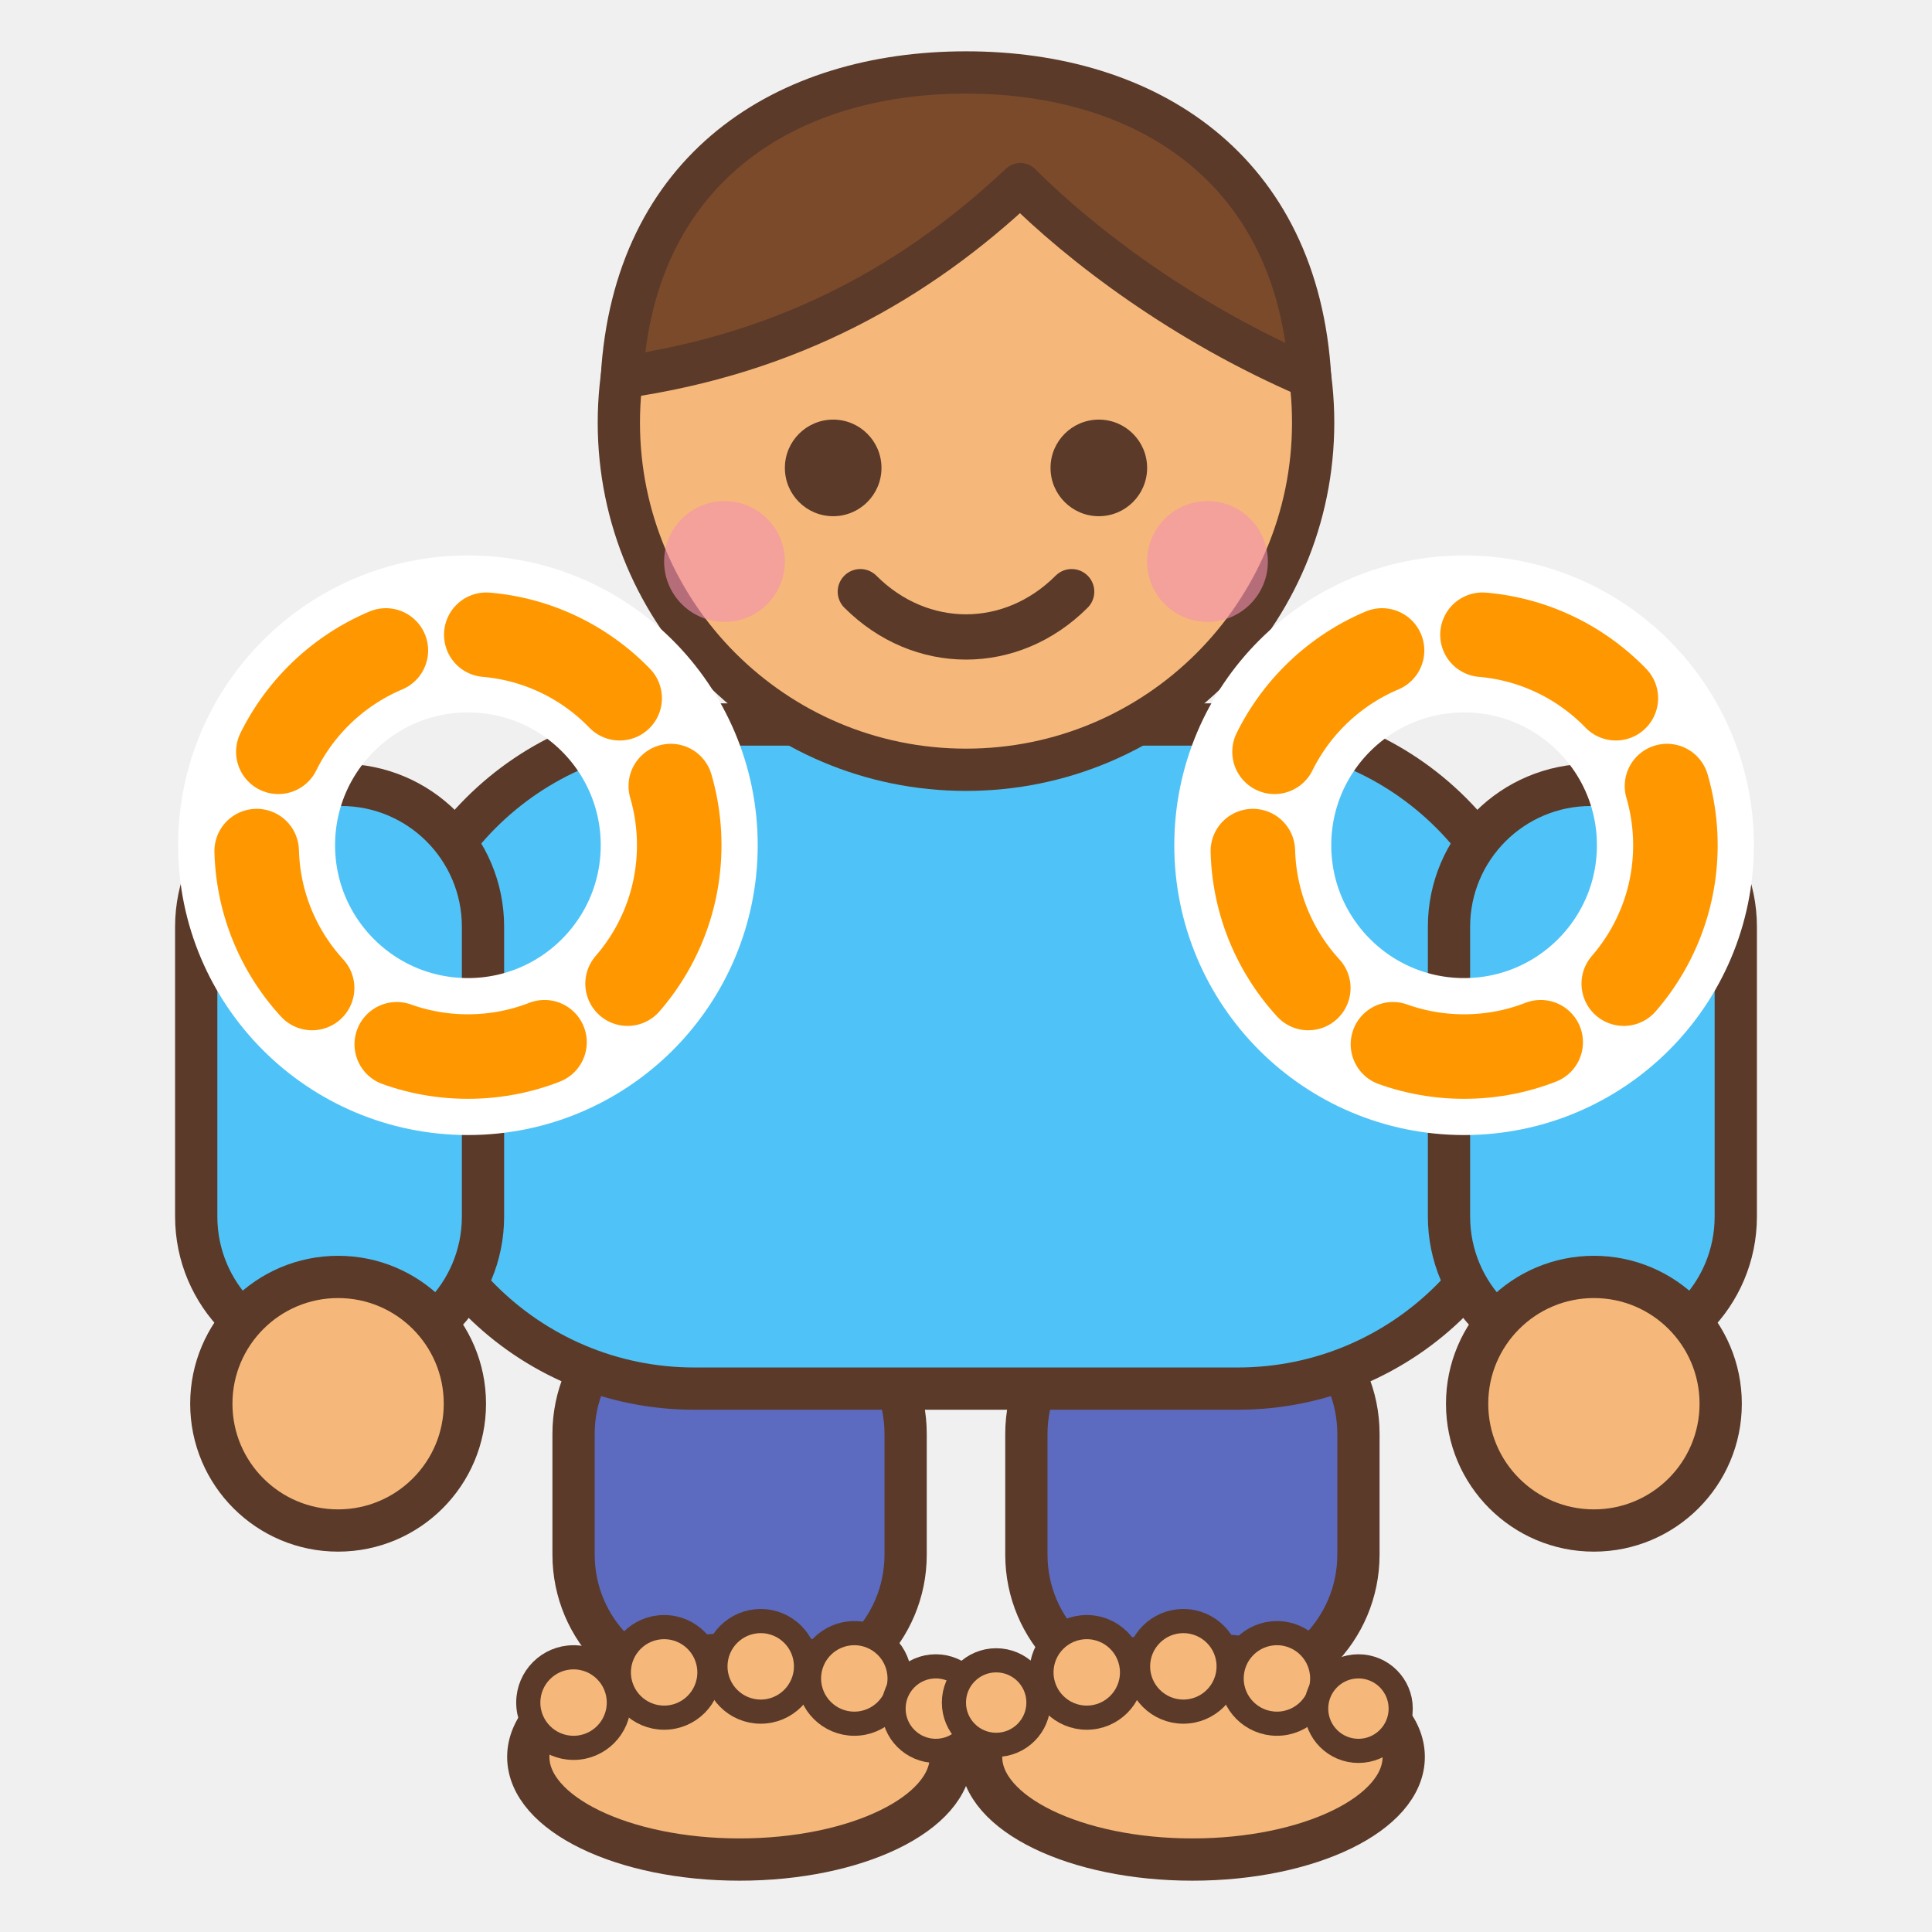
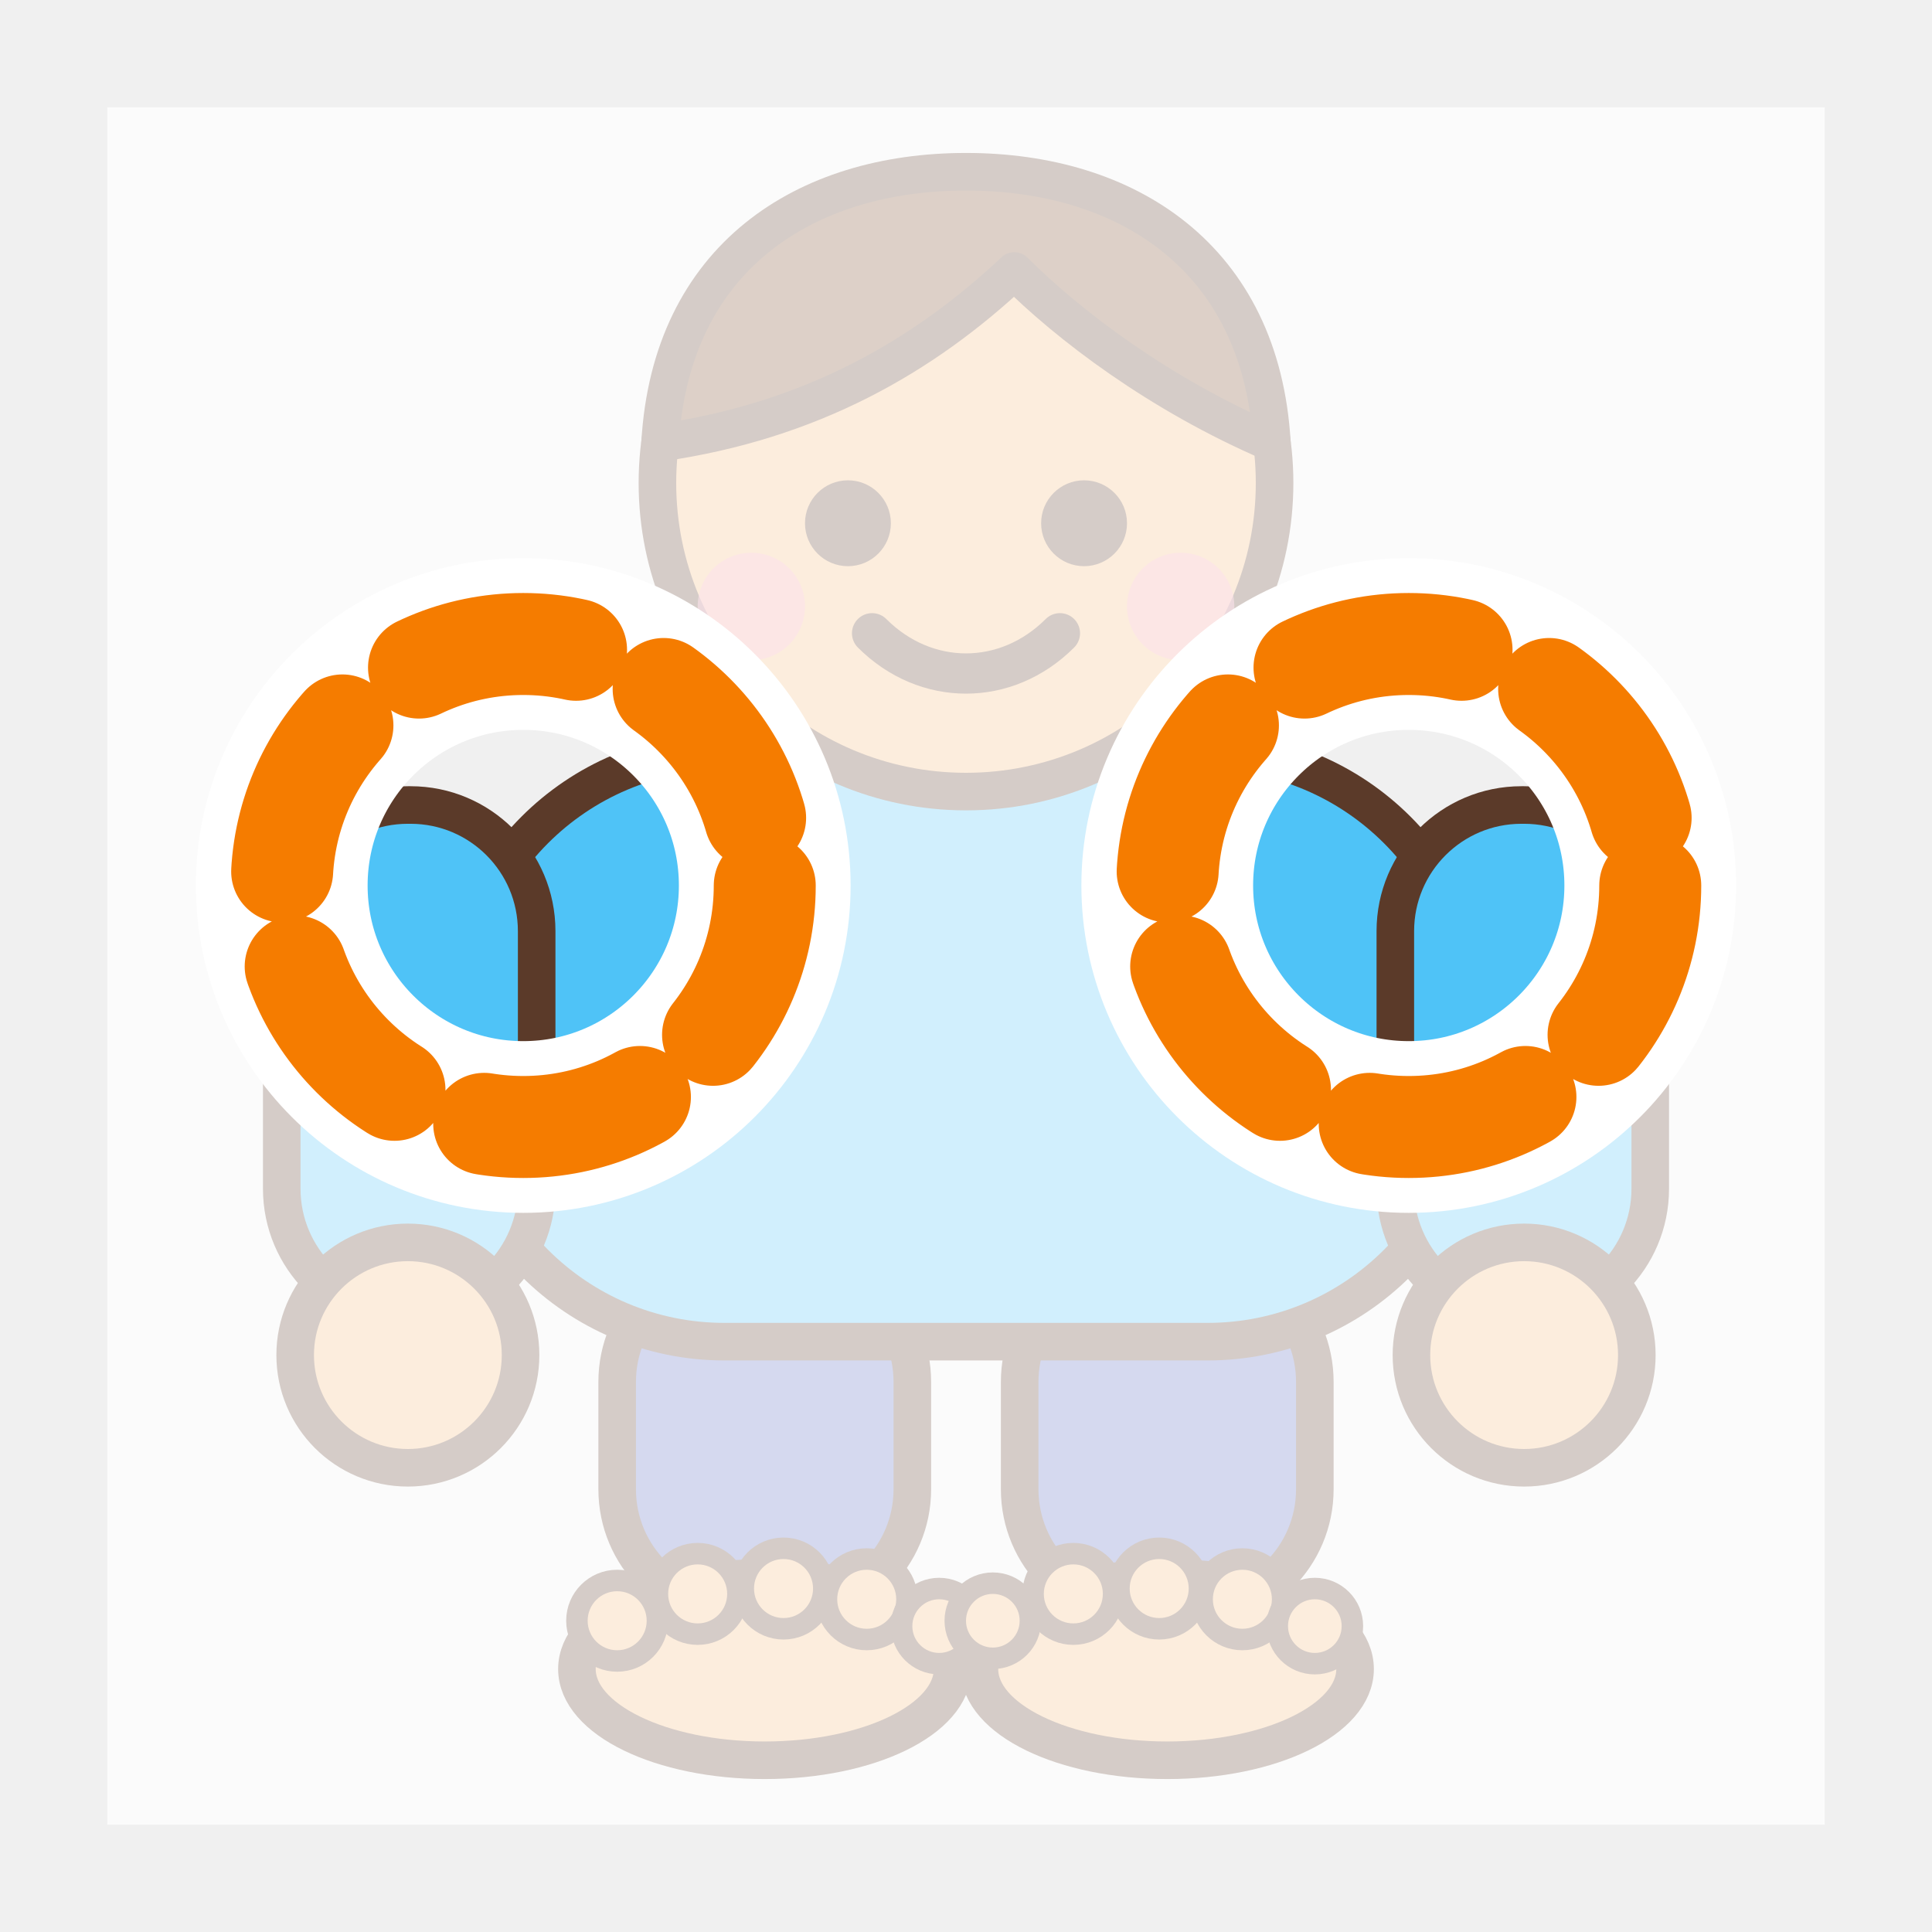
- <svg xmlns="http://www.w3.org/2000/svg" width="64" height="64" viewBox="0 0 64 64" fill="none">
+ <svg xmlns="http://www.w3.org/2000/svg" width="64" height="64" viewBox="-4 -4 72 72" fill="none">
  <rect x="19" y="43" width="11" height="13" rx="4.5" fill="#5C6BC0" stroke="#5B3A29" stroke-width="1.4" />
  <rect x="34" y="43" width="11" height="13" rx="4.5" fill="#5C6BC0" stroke="#5B3A29" stroke-width="1.4" />
  <ellipse cx="24.5" cy="58.2" rx="7" ry="3.4" fill="#F5B87A" stroke="#5B3A29" stroke-width="1.4" />
  <ellipse cx="39.5" cy="58.2" rx="7" ry="3.4" fill="#F5B87A" stroke="#5B3A29" stroke-width="1.4" />
  <g fill="#F5B87A" stroke="#5B3A29" stroke-width=".8">
    <circle cx="19" cy="56.4" r="1.5" />
    <circle cx="22" cy="55.4" r="1.5" />
    <circle cx="25.2" cy="55.2" r="1.5" />
    <circle cx="28.3" cy="55.6" r="1.5" />
    <circle cx="31" cy="56.6" r="1.4" />
    <circle cx="33" cy="56.4" r="1.4" />
    <circle cx="36" cy="55.4" r="1.5" />
    <circle cx="39.2" cy="55.2" r="1.5" />
    <circle cx="42.3" cy="55.6" r="1.5" />
    <circle cx="45" cy="56.6" r="1.4" />
  </g>
  <rect x="13" y="24" width="38" height="22" rx="10" fill="#4FC3F7" stroke="#5B3A29" stroke-width="1.4" />
  <rect x="6.5" y="26" width="9.5" height="19" rx="4.7" fill="#4FC3F7" stroke="#5B3A29" stroke-width="1.4" />
  <rect x="48" y="26" width="9.5" height="19" rx="4.7" fill="#4FC3F7" stroke="#5B3A29" stroke-width="1.4" />
  <circle cx="11.2" cy="46.5" r="4.2" fill="#F5B87A" stroke="#5B3A29" stroke-width="1.4" />
  <circle cx="52.8" cy="46.5" r="4.2" fill="#F5B87A" stroke="#5B3A29" stroke-width="1.4" />
  <circle cx="32" cy="14" r="11.5" fill="#F5B87A" stroke="#5B3A29" stroke-width="1.4" />
  <path d="M20.6 12.5C21 5.6 26 2.4 32 2.4s11 3.2 11.4 10.1c-4.2-1.8-7.6-4.4-9.6-6.4-3.4 3.2-7.6 5.6-13.2 6.4Z" fill="#7B4A2B" stroke="#5B3A29" stroke-width="1.4" stroke-linejoin="round" />
  <circle cx="27.6" cy="15.5" r="1.6" fill="#5B3A29" />
  <circle cx="36.4" cy="15.5" r="1.6" fill="#5B3A29" />
  <path d="M28.5 19.6c2 2 5 2 7 0" stroke="#5B3A29" stroke-width="1.5" stroke-linecap="round" />
  <circle cx="24" cy="18.6" r="2" fill="#F48FB1" opacity=".6" />
  <circle cx="40" cy="18.6" r="2" fill="#F48FB1" opacity=".6" />
-   <circle cx="15.5" cy="28" r="7" stroke="#FFFFFF" stroke-width="5.2" />
-   <circle cx="15.5" cy="28" r="7" stroke="#FF9800" stroke-width="2.8" stroke-dasharray="5 3.4" stroke-linecap="round" />
-   <circle cx="48.5" cy="28" r="7" stroke="#FFFFFF" stroke-width="5.2" />
-   <circle cx="48.5" cy="28" r="7" stroke="#FF9800" stroke-width="2.8" stroke-dasharray="5 3.4" stroke-linecap="round" />
+   <defs>
+     <mask id="fade">
+       <rect width="64" height="64" fill="white" />
+       <circle cx="15.5" cy="29" r="9" fill="black" />
+       <circle cx="48.5" cy="29" r="9" fill="black" />
+     </mask>
+   </defs>
+   <rect x="-4" y="-4" width="72" height="72" fill="#FFFFFF" opacity=".74" mask="url(#fade)" />
+   <circle cx="15.5" cy="29" r="9" stroke="#FFFFFF" stroke-width="6.4" />
+   <circle cx="15.5" cy="29" r="9" stroke="#F57C00" stroke-width="3.8" stroke-dasharray="6 3.6" stroke-linecap="round" />
+   <circle cx="48.5" cy="29" r="9" stroke="#FFFFFF" stroke-width="6.4" />
+   <circle cx="48.5" cy="29" r="9" stroke="#F57C00" stroke-width="3.8" stroke-dasharray="6 3.6" stroke-linecap="round" />
</svg>
